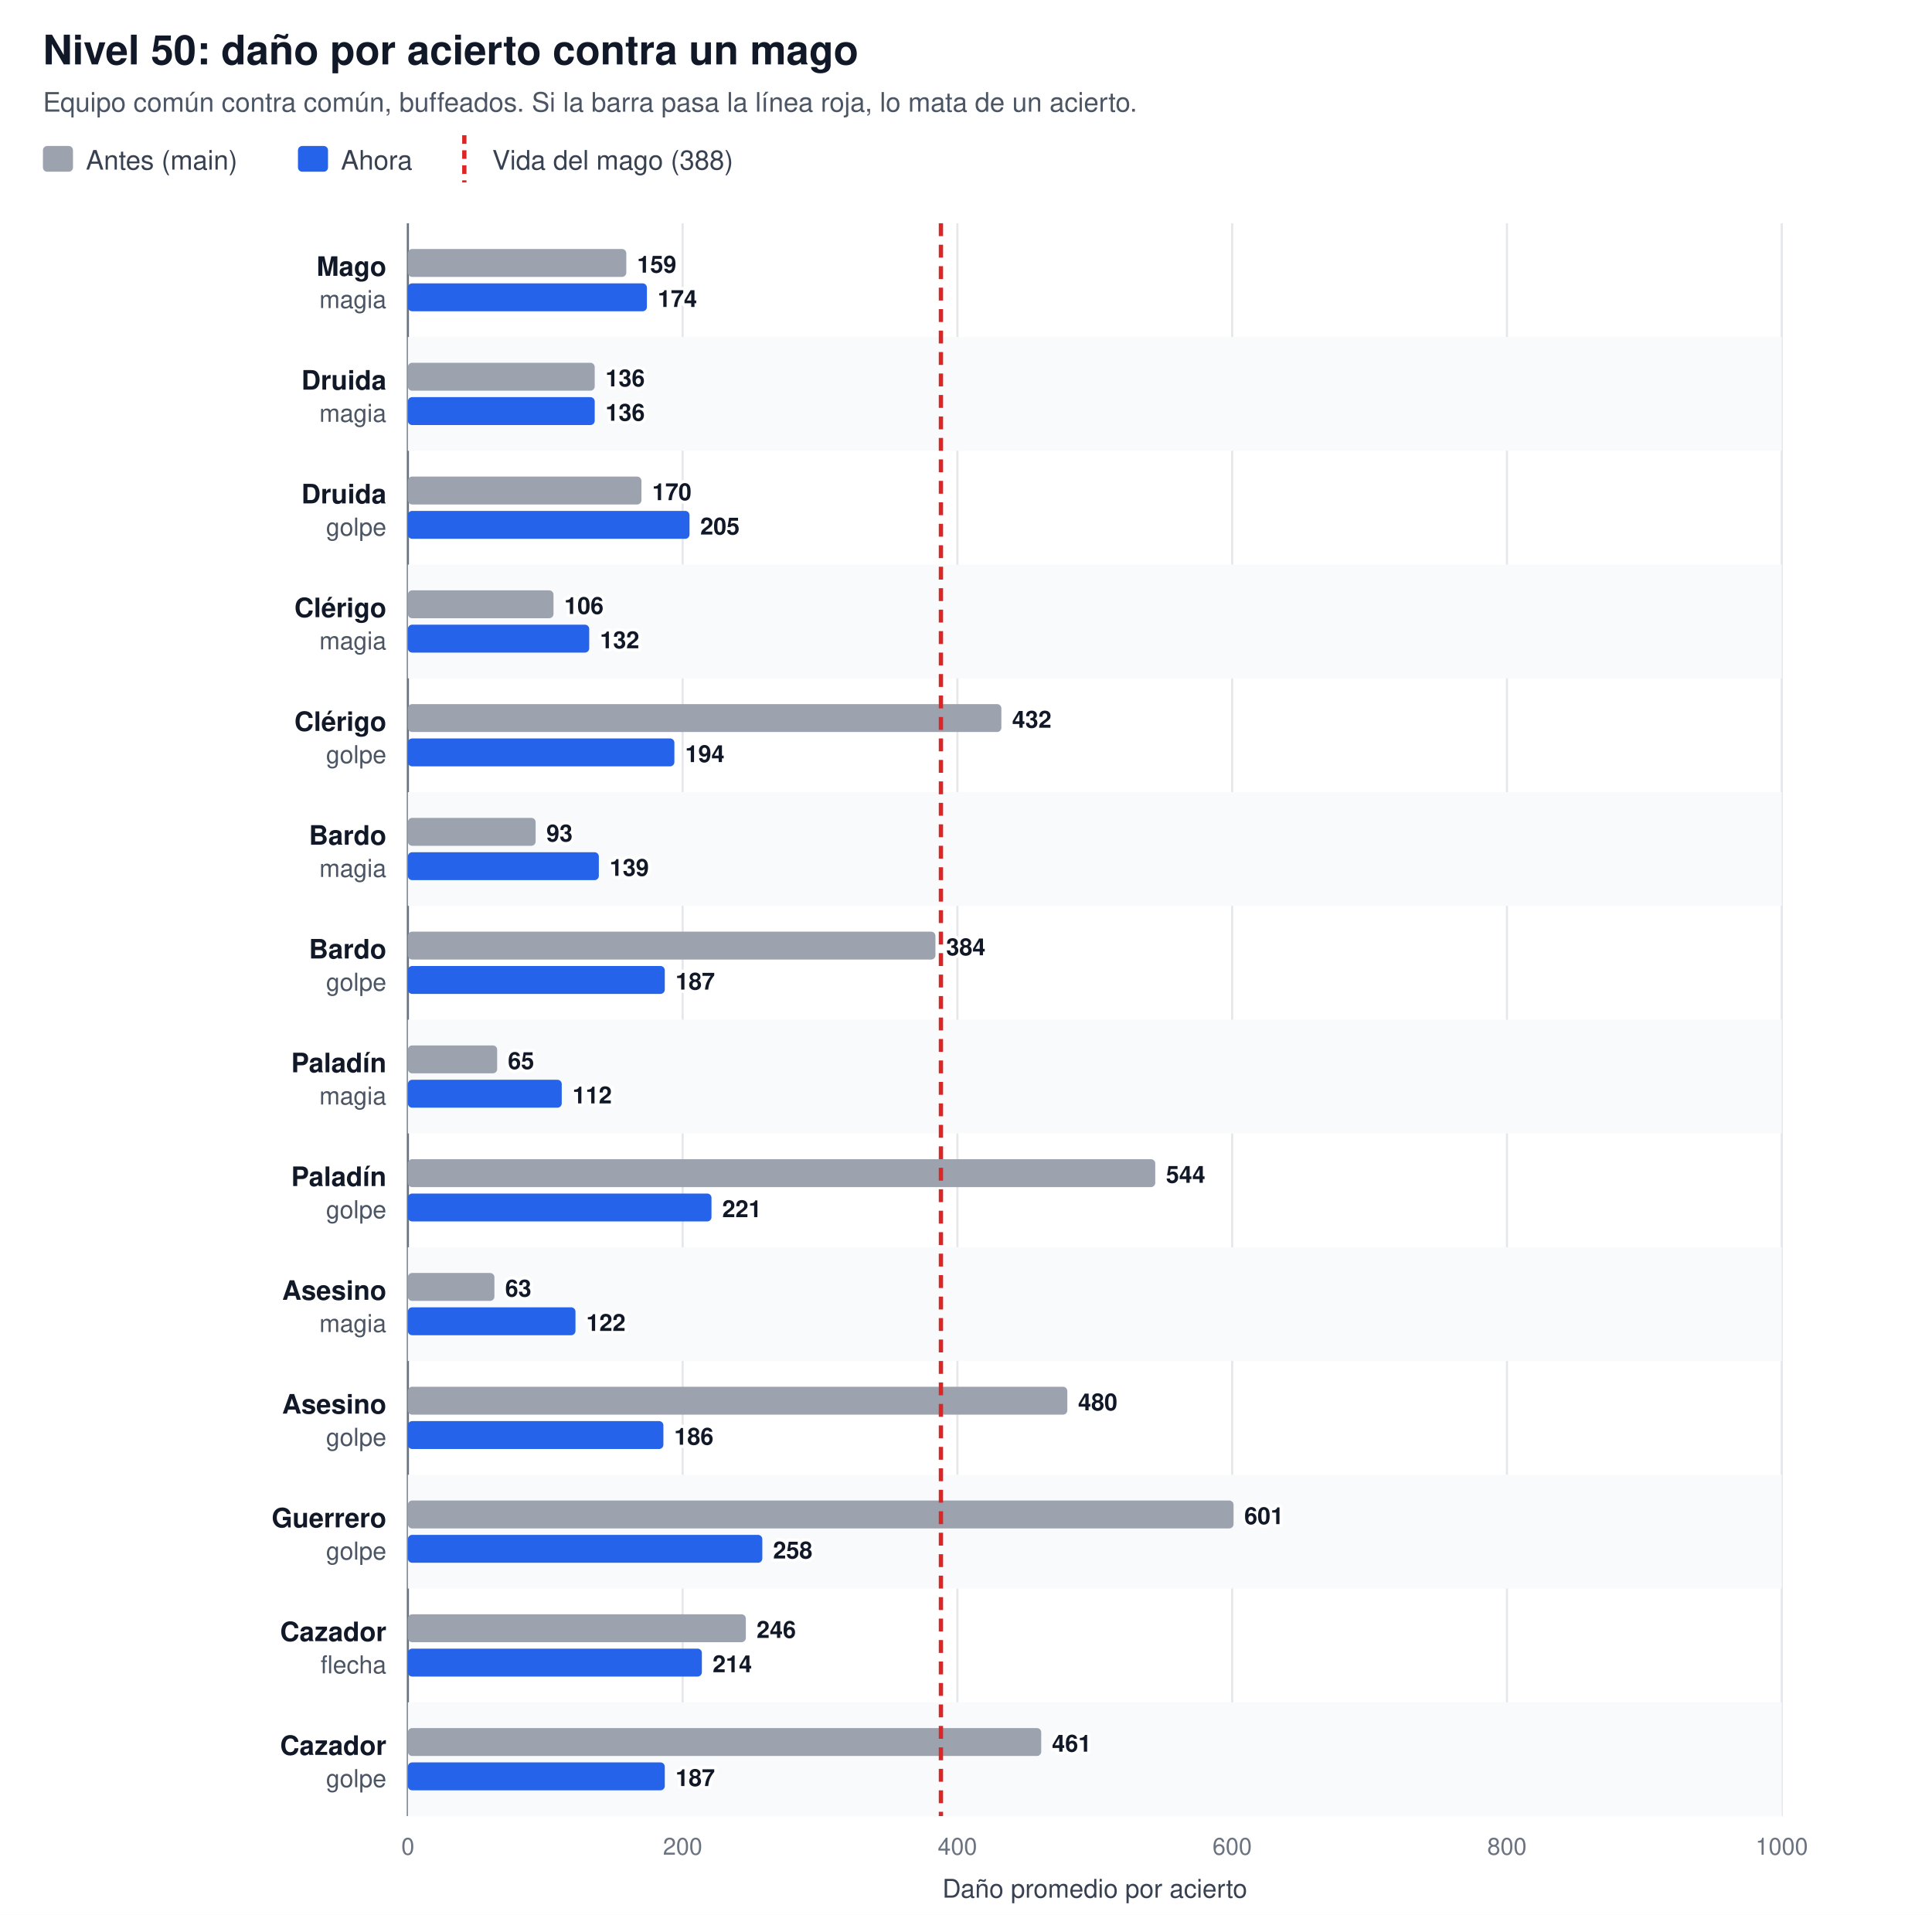
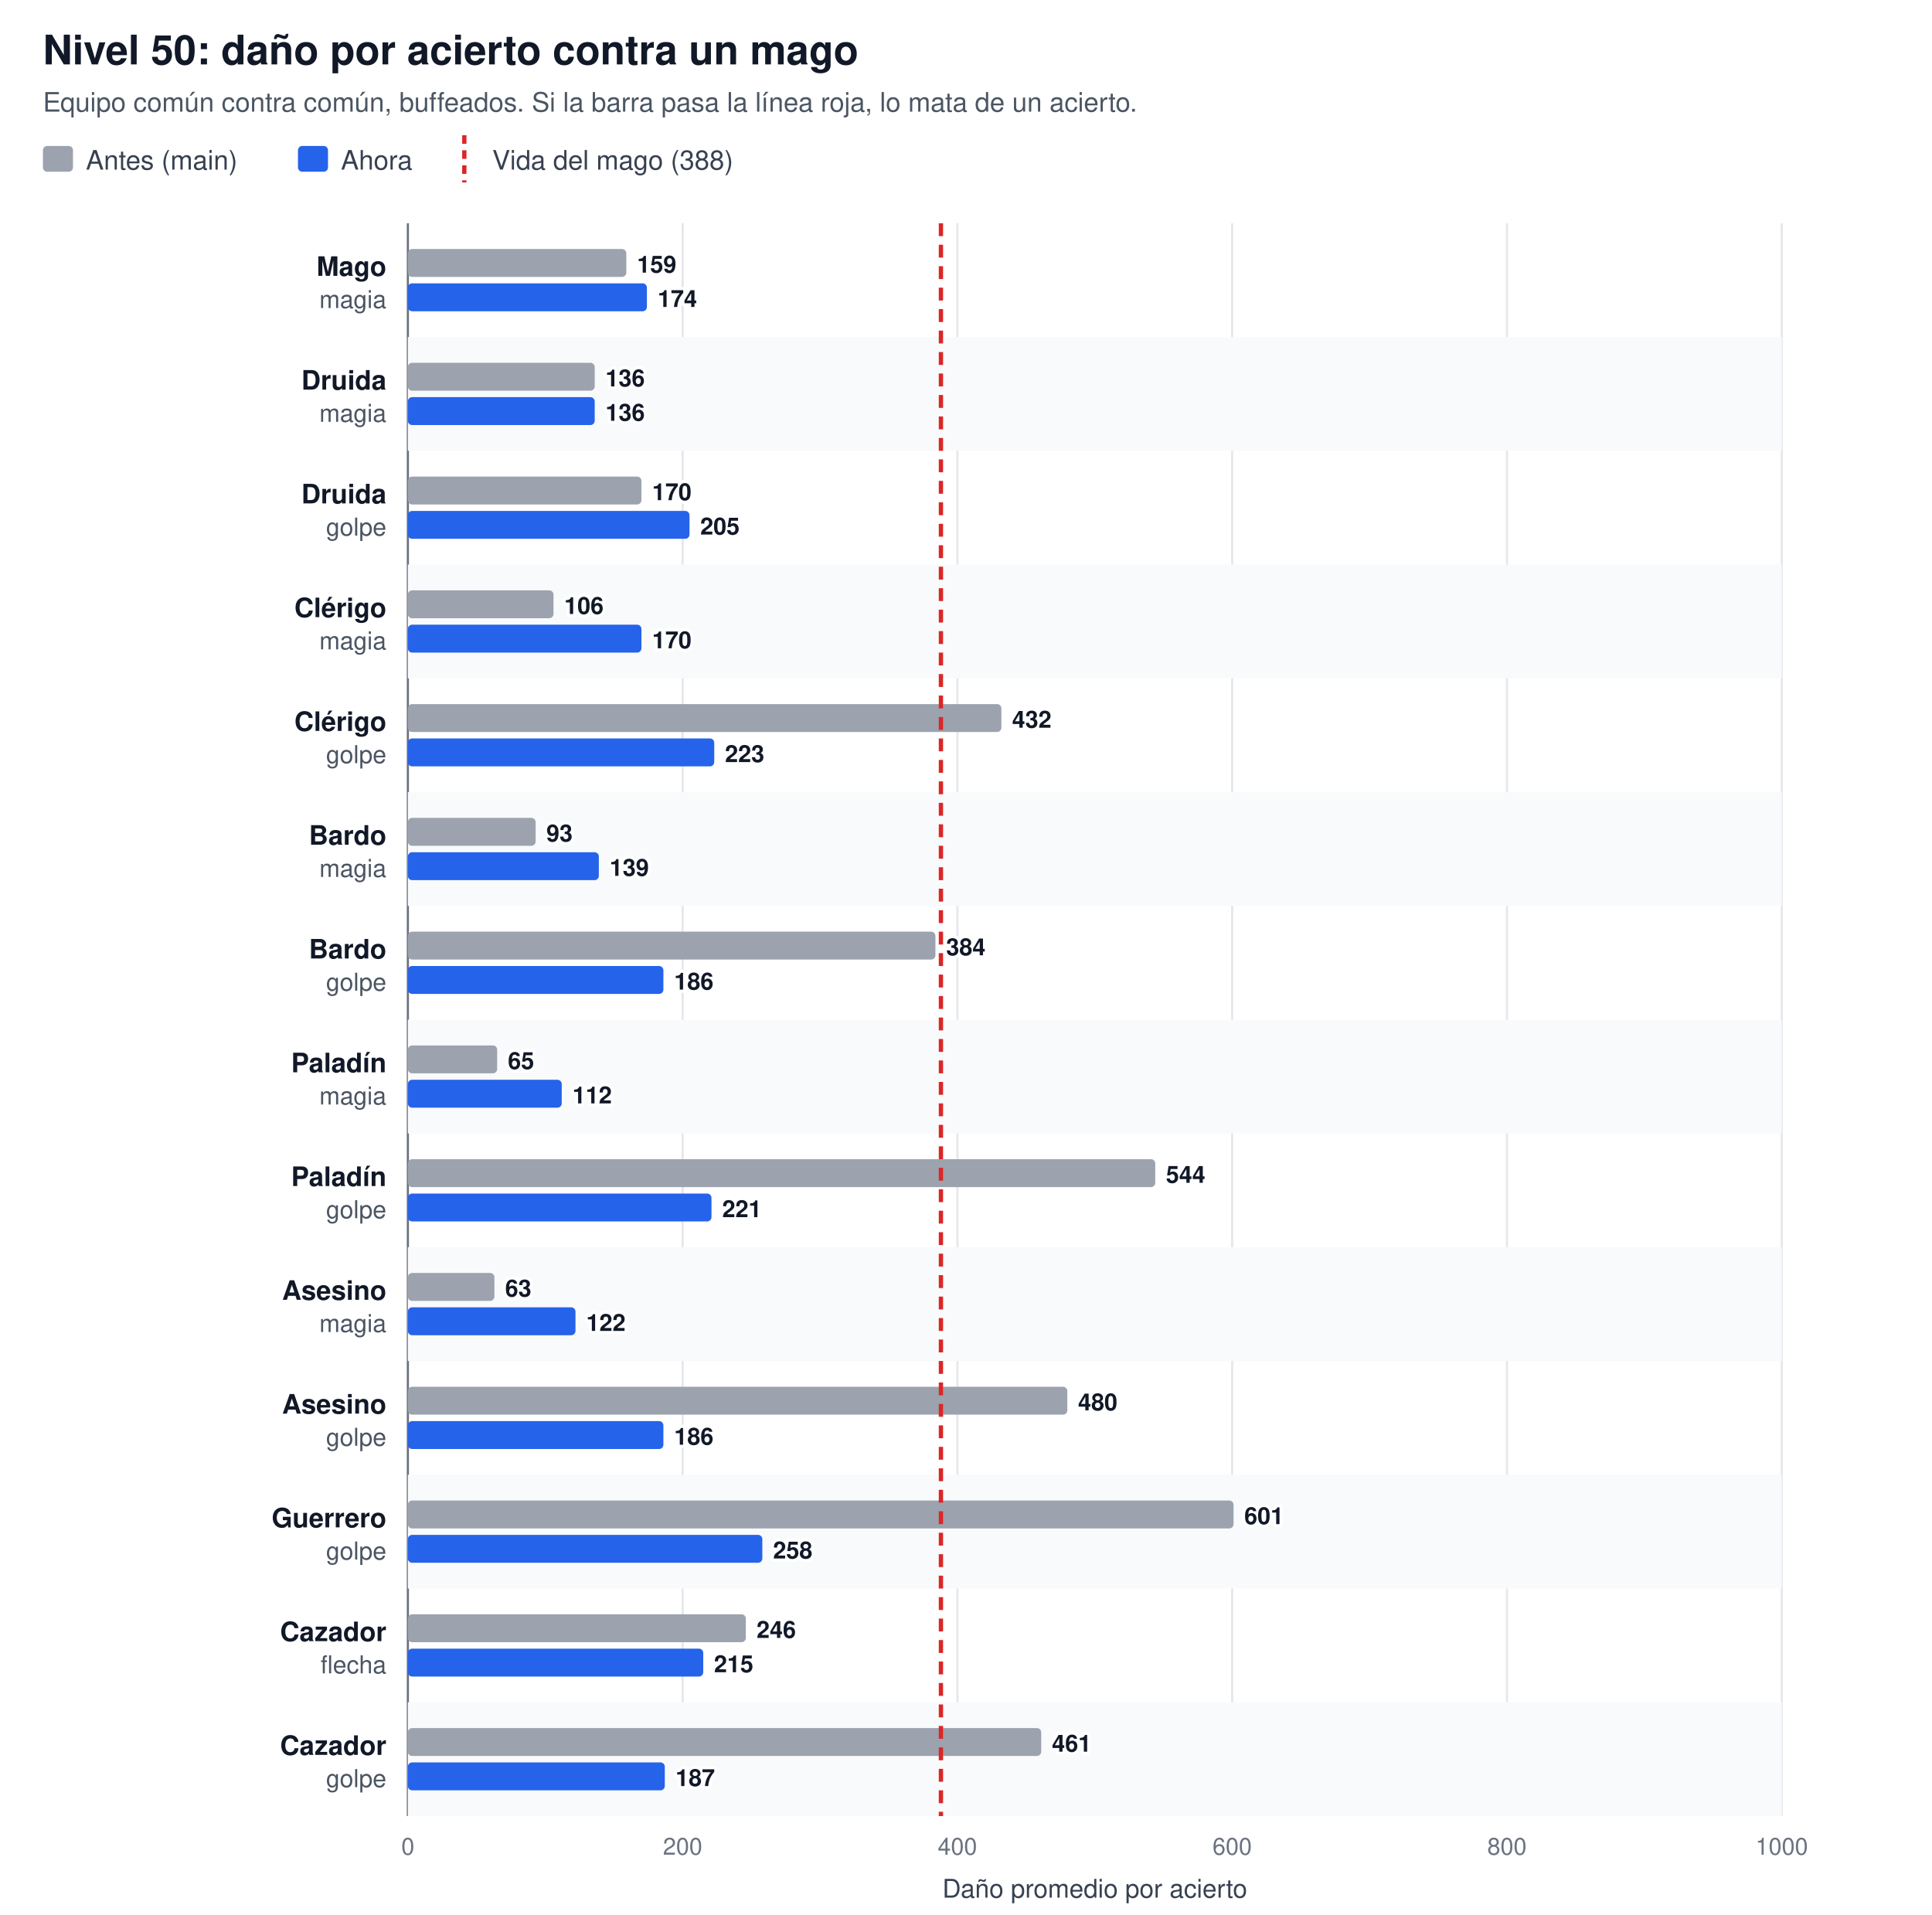
<svg xmlns="http://www.w3.org/2000/svg" width="900" height="892" viewBox="0 0 900 892" font-family="Helvetica, Arial, sans-serif">
  <rect width="100%" height="100%" fill="#ffffff" />
  <text x="20" y="30" font-size="19" font-weight="700" fill="#111827">Nivel 50: daño por acierto contra un mago</text>
  <text x="20" y="52" font-size="12.5" fill="#4b5563">Equipo común contra común, buffeados. Si la barra pasa la línea roja, lo mata de un acierto.</text>
  <rect x="20" y="68" width="14" height="12" fill="#9ca3af" rx="2" />
  <text x="40" y="79" font-size="12.5" fill="#374151">Antes (main)</text>
  <rect x="138.8" y="68" width="14" height="12" fill="#2563eb" rx="2" />
  <text x="158.8" y="79" font-size="12.5" fill="#374151">Ahora</text>
  <line x1="216.3" y1="63" x2="216.3" y2="85" stroke="#dc2626" stroke-width="2" stroke-dasharray="4 3" />
  <text x="229.3" y="79" font-size="12.5" fill="#374151">Vida del mago (388)</text>
  <line x1="190" y1="104" x2="190" y2="846" stroke="#6b7280" stroke-width="1" />
  <text x="190" y="864" font-size="11" text-anchor="middle" fill="#6b7280">0</text>
  <line x1="318" y1="104" x2="318" y2="846" stroke="#e5e7eb" stroke-width="1" />
  <text x="318" y="864" font-size="11" text-anchor="middle" fill="#6b7280">200</text>
  <line x1="446" y1="104" x2="446" y2="846" stroke="#e5e7eb" stroke-width="1" />
  <text x="446" y="864" font-size="11" text-anchor="middle" fill="#6b7280">400</text>
  <line x1="574" y1="104" x2="574" y2="846" stroke="#e5e7eb" stroke-width="1" />
  <text x="574" y="864" font-size="11" text-anchor="middle" fill="#6b7280">600</text>
  <line x1="702" y1="104" x2="702" y2="846" stroke="#e5e7eb" stroke-width="1" />
  <text x="702" y="864" font-size="11" text-anchor="middle" fill="#6b7280">800</text>
  <line x1="830" y1="104" x2="830" y2="846" stroke="#e5e7eb" stroke-width="1" />
  <text x="830" y="864" font-size="11" text-anchor="middle" fill="#6b7280">1000</text>
  <text x="510" y="884" font-size="12" text-anchor="middle" fill="#374151">Daño promedio por acierto</text>
  <text x="180" y="128.5" font-size="12.5" font-weight="600" text-anchor="end" fill="#111827">Mago</text>
  <text x="180" y="143.5" font-size="11.5" text-anchor="end" fill="#4b5563">magia</text>
  <rect x="190" y="116" width="101.76" height="13" fill="#9ca3af" rx="2" />
  <rect x="190" y="132" width="111.36" height="13" fill="#2563eb" rx="2" />
  <text x="296.76" y="127" font-size="11" font-weight="600" fill="#111827" paint-order="stroke" stroke="#ffffff" stroke-width="3" stroke-linejoin="round">159</text>
  <text x="306.36" y="143" font-size="11" font-weight="600" fill="#111827" paint-order="stroke" stroke="#ffffff" stroke-width="3" stroke-linejoin="round">174</text>
  <rect x="190" y="157" width="640" height="53" fill="#f9fafb" />
  <text x="180" y="181.5" font-size="12.5" font-weight="600" text-anchor="end" fill="#111827">Druida</text>
  <text x="180" y="196.5" font-size="11.5" text-anchor="end" fill="#4b5563">magia</text>
  <rect x="190" y="169" width="87.04" height="13" fill="#9ca3af" rx="2" />
  <rect x="190" y="185" width="87.04" height="13" fill="#2563eb" rx="2" />
  <text x="282.04" y="180" font-size="11" font-weight="600" fill="#111827" paint-order="stroke" stroke="#ffffff" stroke-width="3" stroke-linejoin="round">136</text>
  <text x="282.04" y="196" font-size="11" font-weight="600" fill="#111827" paint-order="stroke" stroke="#ffffff" stroke-width="3" stroke-linejoin="round">136</text>
  <text x="180" y="234.5" font-size="12.5" font-weight="600" text-anchor="end" fill="#111827">Druida</text>
  <text x="180" y="249.5" font-size="11.5" text-anchor="end" fill="#4b5563">golpe</text>
  <rect x="190" y="222" width="108.8" height="13" fill="#9ca3af" rx="2" />
  <rect x="190" y="238" width="131.2" height="13" fill="#2563eb" rx="2" />
  <text x="303.8" y="233" font-size="11" font-weight="600" fill="#111827" paint-order="stroke" stroke="#ffffff" stroke-width="3" stroke-linejoin="round">170</text>
  <text x="326.2" y="249" font-size="11" font-weight="600" fill="#111827" paint-order="stroke" stroke="#ffffff" stroke-width="3" stroke-linejoin="round">205</text>
  <rect x="190" y="263" width="640" height="53" fill="#f9fafb" />
  <text x="180" y="287.5" font-size="12.5" font-weight="600" text-anchor="end" fill="#111827">Clérigo</text>
  <text x="180" y="302.5" font-size="11.5" text-anchor="end" fill="#4b5563">magia</text>
  <rect x="190" y="275" width="67.84" height="13" fill="#9ca3af" rx="2" />
-   <rect x="190" y="291" width="84.48" height="13" fill="#2563eb" rx="2" />
+   <rect x="190" y="291" width="108.8" height="13" fill="#2563eb" rx="2" />
  <text x="262.84" y="286" font-size="11" font-weight="600" fill="#111827" paint-order="stroke" stroke="#ffffff" stroke-width="3" stroke-linejoin="round">106</text>
-   <text x="279.48" y="302" font-size="11" font-weight="600" fill="#111827" paint-order="stroke" stroke="#ffffff" stroke-width="3" stroke-linejoin="round">132</text>
+   <text x="303.8" y="302" font-size="11" font-weight="600" fill="#111827" paint-order="stroke" stroke="#ffffff" stroke-width="3" stroke-linejoin="round">170</text>
  <text x="180" y="340.5" font-size="12.5" font-weight="600" text-anchor="end" fill="#111827">Clérigo</text>
  <text x="180" y="355.5" font-size="11.5" text-anchor="end" fill="#4b5563">golpe</text>
  <rect x="190" y="328" width="276.48" height="13" fill="#9ca3af" rx="2" />
-   <rect x="190" y="344" width="124.16" height="13" fill="#2563eb" rx="2" />
+   <rect x="190" y="344" width="142.72" height="13" fill="#2563eb" rx="2" />
  <text x="471.48" y="339" font-size="11" font-weight="600" fill="#111827" paint-order="stroke" stroke="#ffffff" stroke-width="3" stroke-linejoin="round">432</text>
-   <text x="319.16" y="355" font-size="11" font-weight="600" fill="#111827" paint-order="stroke" stroke="#ffffff" stroke-width="3" stroke-linejoin="round">194</text>
+   <text x="337.72" y="355" font-size="11" font-weight="600" fill="#111827" paint-order="stroke" stroke="#ffffff" stroke-width="3" stroke-linejoin="round">223</text>
  <rect x="190" y="369" width="640" height="53" fill="#f9fafb" />
  <text x="180" y="393.5" font-size="12.5" font-weight="600" text-anchor="end" fill="#111827">Bardo</text>
  <text x="180" y="408.5" font-size="11.5" text-anchor="end" fill="#4b5563">magia</text>
  <rect x="190" y="381" width="59.52" height="13" fill="#9ca3af" rx="2" />
  <rect x="190" y="397" width="88.96" height="13" fill="#2563eb" rx="2" />
  <text x="254.52" y="392" font-size="11" font-weight="600" fill="#111827" paint-order="stroke" stroke="#ffffff" stroke-width="3" stroke-linejoin="round">93</text>
  <text x="283.96" y="408" font-size="11" font-weight="600" fill="#111827" paint-order="stroke" stroke="#ffffff" stroke-width="3" stroke-linejoin="round">139</text>
  <text x="180" y="446.5" font-size="12.5" font-weight="600" text-anchor="end" fill="#111827">Bardo</text>
  <text x="180" y="461.5" font-size="11.5" text-anchor="end" fill="#4b5563">golpe</text>
  <rect x="190" y="434" width="245.76" height="13" fill="#9ca3af" rx="2" />
-   <rect x="190" y="450" width="119.68" height="13" fill="#2563eb" rx="2" />
+   <rect x="190" y="450" width="119.04" height="13" fill="#2563eb" rx="2" />
  <text x="440.76" y="445" font-size="11" font-weight="600" fill="#111827" paint-order="stroke" stroke="#ffffff" stroke-width="3" stroke-linejoin="round">384</text>
-   <text x="314.68" y="461" font-size="11" font-weight="600" fill="#111827" paint-order="stroke" stroke="#ffffff" stroke-width="3" stroke-linejoin="round">187</text>
+   <text x="314.04" y="461" font-size="11" font-weight="600" fill="#111827" paint-order="stroke" stroke="#ffffff" stroke-width="3" stroke-linejoin="round">186</text>
  <rect x="190" y="475" width="640" height="53" fill="#f9fafb" />
  <text x="180" y="499.5" font-size="12.5" font-weight="600" text-anchor="end" fill="#111827">Paladín</text>
  <text x="180" y="514.5" font-size="11.5" text-anchor="end" fill="#4b5563">magia</text>
  <rect x="190" y="487" width="41.6" height="13" fill="#9ca3af" rx="2" />
  <rect x="190" y="503" width="71.68" height="13" fill="#2563eb" rx="2" />
  <text x="236.6" y="498" font-size="11" font-weight="600" fill="#111827" paint-order="stroke" stroke="#ffffff" stroke-width="3" stroke-linejoin="round">65</text>
  <text x="266.68" y="514" font-size="11" font-weight="600" fill="#111827" paint-order="stroke" stroke="#ffffff" stroke-width="3" stroke-linejoin="round">112</text>
  <text x="180" y="552.5" font-size="12.5" font-weight="600" text-anchor="end" fill="#111827">Paladín</text>
  <text x="180" y="567.5" font-size="11.5" text-anchor="end" fill="#4b5563">golpe</text>
  <rect x="190" y="540" width="348.16" height="13" fill="#9ca3af" rx="2" />
  <rect x="190" y="556" width="141.44" height="13" fill="#2563eb" rx="2" />
  <text x="543.16" y="551" font-size="11" font-weight="600" fill="#111827" paint-order="stroke" stroke="#ffffff" stroke-width="3" stroke-linejoin="round">544</text>
  <text x="336.44" y="567" font-size="11" font-weight="600" fill="#111827" paint-order="stroke" stroke="#ffffff" stroke-width="3" stroke-linejoin="round">221</text>
  <rect x="190" y="581" width="640" height="53" fill="#f9fafb" />
  <text x="180" y="605.5" font-size="12.5" font-weight="600" text-anchor="end" fill="#111827">Asesino</text>
  <text x="180" y="620.5" font-size="11.5" text-anchor="end" fill="#4b5563">magia</text>
  <rect x="190" y="593" width="40.32" height="13" fill="#9ca3af" rx="2" />
  <rect x="190" y="609" width="78.08" height="13" fill="#2563eb" rx="2" />
  <text x="235.32" y="604" font-size="11" font-weight="600" fill="#111827" paint-order="stroke" stroke="#ffffff" stroke-width="3" stroke-linejoin="round">63</text>
  <text x="273.08" y="620" font-size="11" font-weight="600" fill="#111827" paint-order="stroke" stroke="#ffffff" stroke-width="3" stroke-linejoin="round">122</text>
  <text x="180" y="658.5" font-size="12.5" font-weight="600" text-anchor="end" fill="#111827">Asesino</text>
  <text x="180" y="673.5" font-size="11.5" text-anchor="end" fill="#4b5563">golpe</text>
  <rect x="190" y="646" width="307.2" height="13" fill="#9ca3af" rx="2" />
  <rect x="190" y="662" width="119.04" height="13" fill="#2563eb" rx="2" />
  <text x="502.2" y="657" font-size="11" font-weight="600" fill="#111827" paint-order="stroke" stroke="#ffffff" stroke-width="3" stroke-linejoin="round">480</text>
  <text x="314.04" y="673" font-size="11" font-weight="600" fill="#111827" paint-order="stroke" stroke="#ffffff" stroke-width="3" stroke-linejoin="round">186</text>
  <rect x="190" y="687" width="640" height="53" fill="#f9fafb" />
  <text x="180" y="711.5" font-size="12.5" font-weight="600" text-anchor="end" fill="#111827">Guerrero</text>
  <text x="180" y="726.5" font-size="11.5" text-anchor="end" fill="#4b5563">golpe</text>
  <rect x="190" y="699" width="384.64" height="13" fill="#9ca3af" rx="2" />
  <rect x="190" y="715" width="165.12" height="13" fill="#2563eb" rx="2" />
  <text x="579.64" y="710" font-size="11" font-weight="600" fill="#111827" paint-order="stroke" stroke="#ffffff" stroke-width="3" stroke-linejoin="round">601</text>
  <text x="360.12" y="726" font-size="11" font-weight="600" fill="#111827" paint-order="stroke" stroke="#ffffff" stroke-width="3" stroke-linejoin="round">258</text>
  <text x="180" y="764.5" font-size="12.5" font-weight="600" text-anchor="end" fill="#111827">Cazador</text>
  <text x="180" y="779.5" font-size="11.5" text-anchor="end" fill="#4b5563">flecha</text>
  <rect x="190" y="752" width="157.44" height="13" fill="#9ca3af" rx="2" />
-   <rect x="190" y="768" width="136.96" height="13" fill="#2563eb" rx="2" />
+   <rect x="190" y="768" width="137.6" height="13" fill="#2563eb" rx="2" />
  <text x="352.44" y="763" font-size="11" font-weight="600" fill="#111827" paint-order="stroke" stroke="#ffffff" stroke-width="3" stroke-linejoin="round">246</text>
-   <text x="331.96" y="779" font-size="11" font-weight="600" fill="#111827" paint-order="stroke" stroke="#ffffff" stroke-width="3" stroke-linejoin="round">214</text>
+   <text x="332.6" y="779" font-size="11" font-weight="600" fill="#111827" paint-order="stroke" stroke="#ffffff" stroke-width="3" stroke-linejoin="round">215</text>
  <rect x="190" y="793" width="640" height="53" fill="#f9fafb" />
  <text x="180" y="817.5" font-size="12.5" font-weight="600" text-anchor="end" fill="#111827">Cazador</text>
  <text x="180" y="832.5" font-size="11.5" text-anchor="end" fill="#4b5563">golpe</text>
  <rect x="190" y="805" width="295.04" height="13" fill="#9ca3af" rx="2" />
  <rect x="190" y="821" width="119.68" height="13" fill="#2563eb" rx="2" />
  <text x="490.04" y="816" font-size="11" font-weight="600" fill="#111827" paint-order="stroke" stroke="#ffffff" stroke-width="3" stroke-linejoin="round">461</text>
  <text x="314.68" y="832" font-size="11" font-weight="600" fill="#111827" paint-order="stroke" stroke="#ffffff" stroke-width="3" stroke-linejoin="round">187</text>
  <line x1="438.32" y1="104" x2="438.32" y2="846" stroke="#dc2626" stroke-width="2" stroke-dasharray="6 4" />
</svg>
